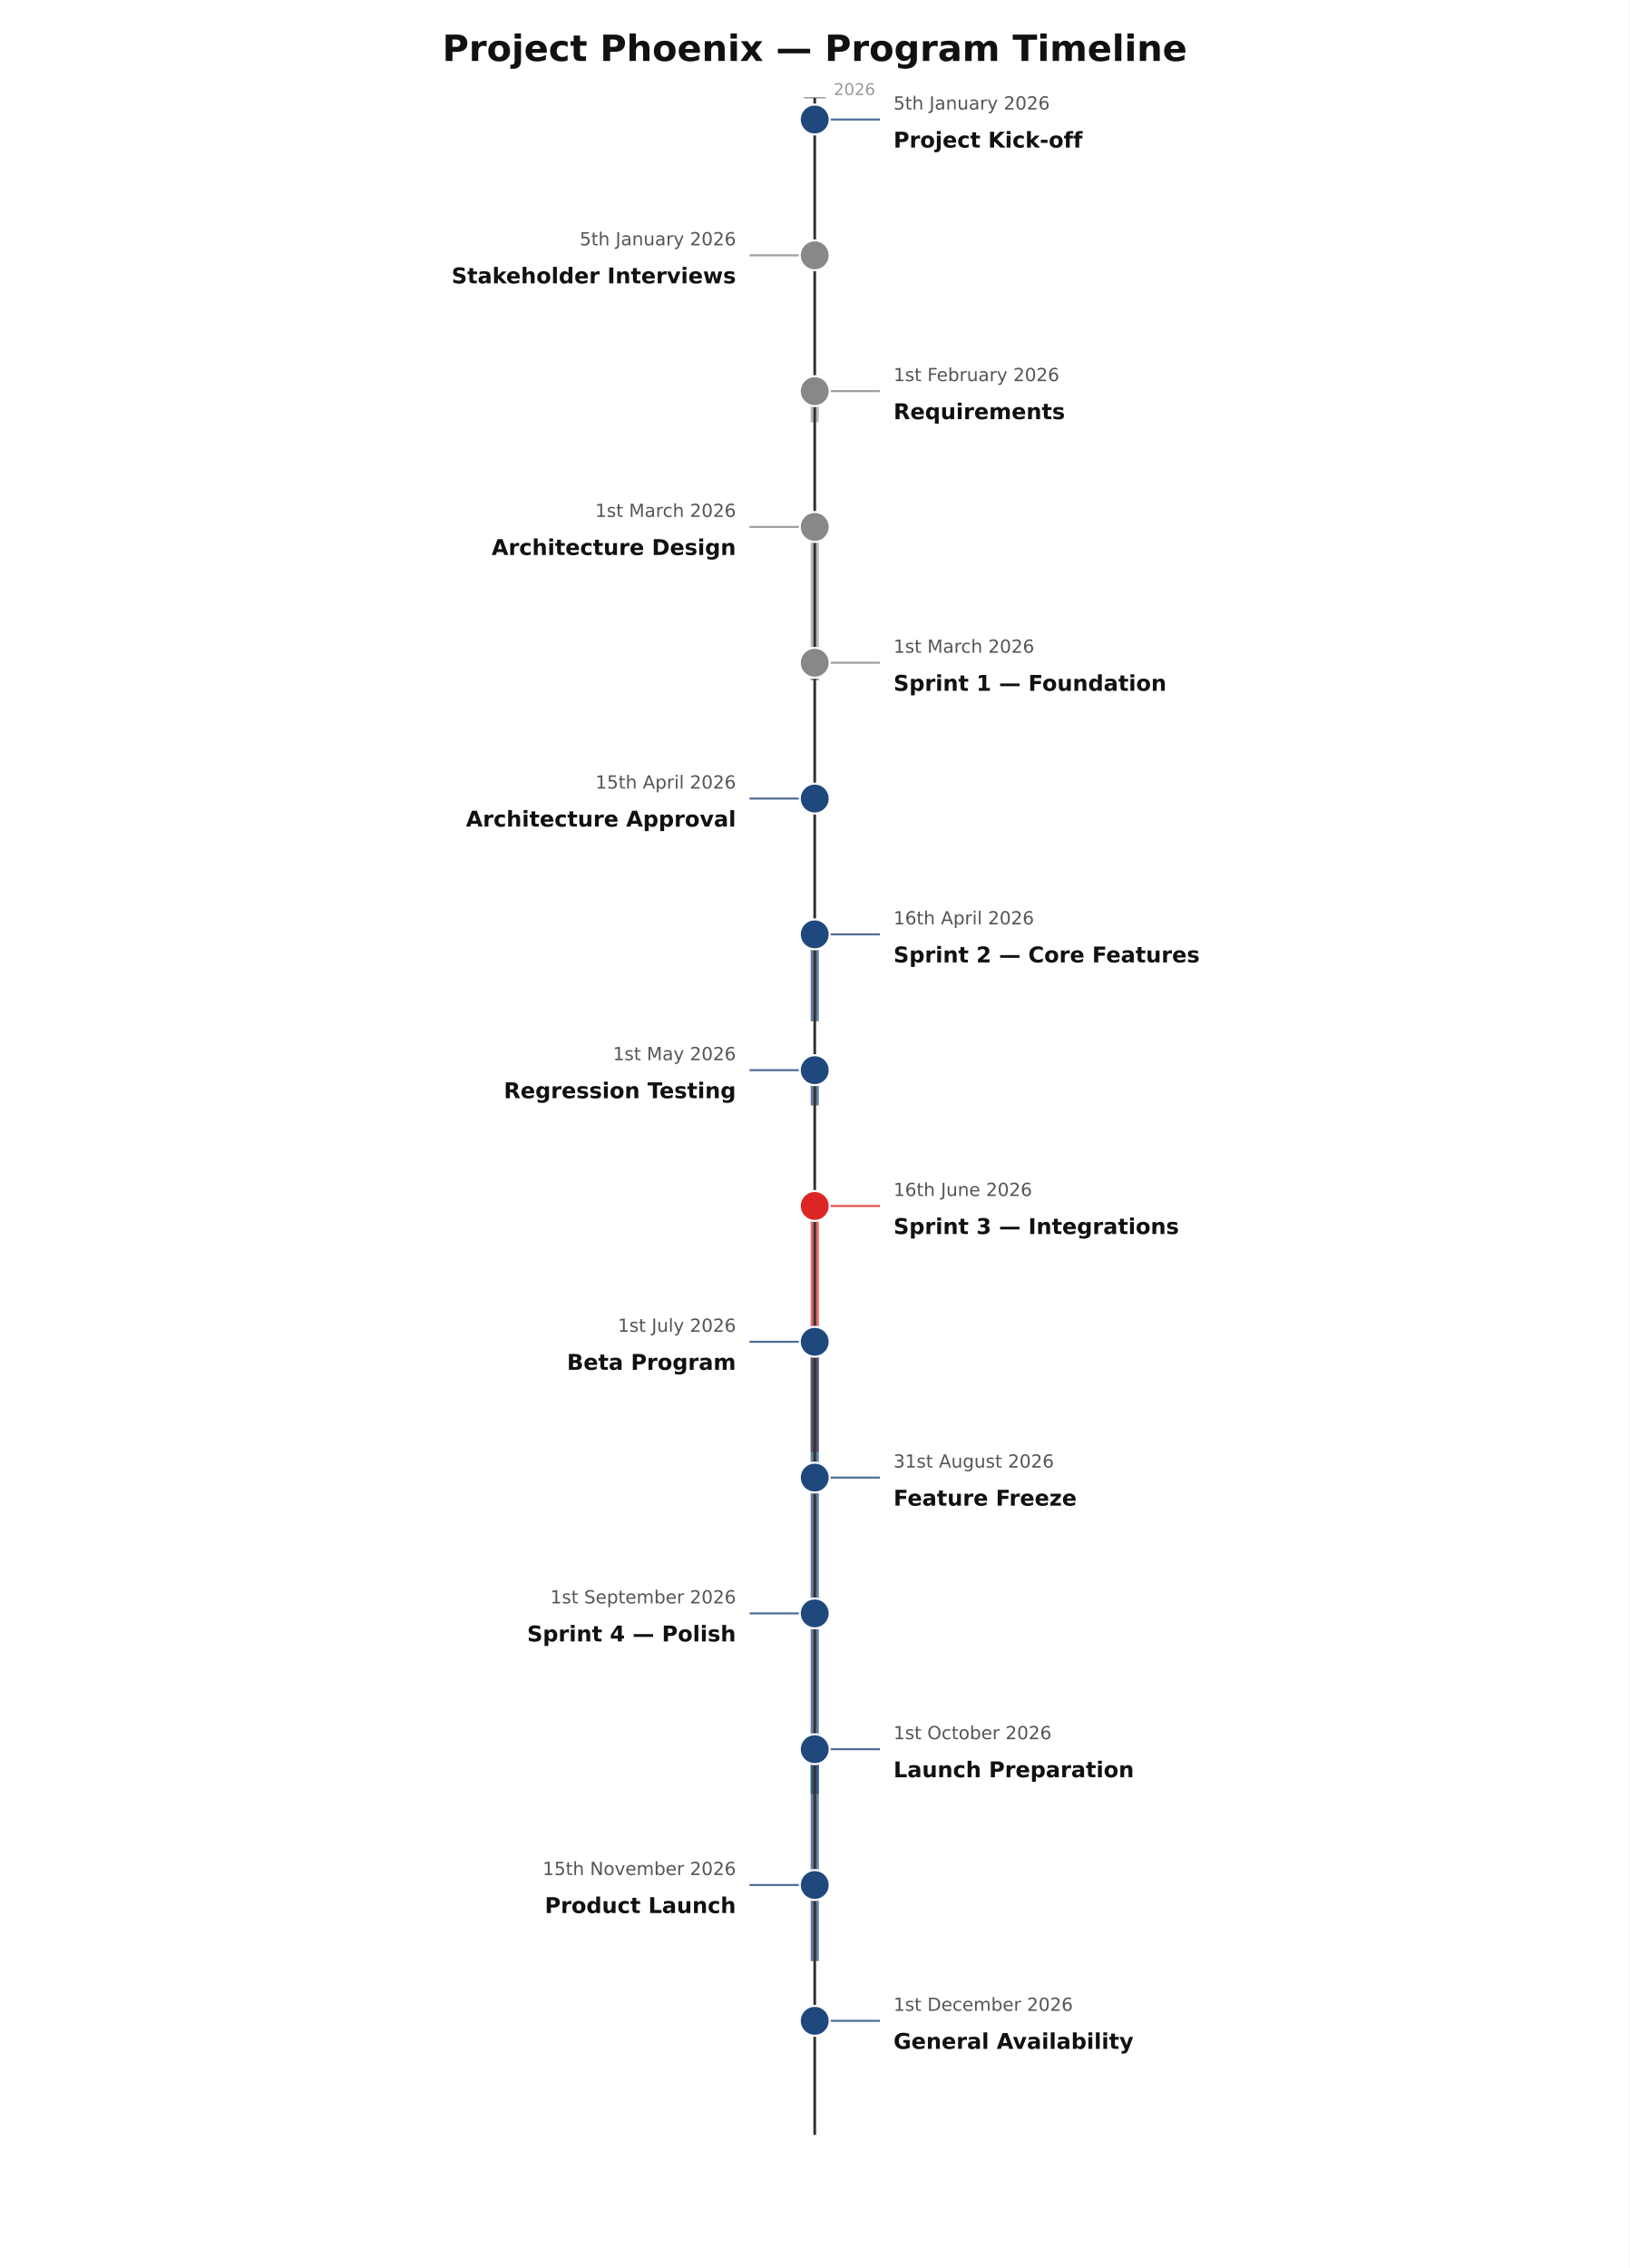
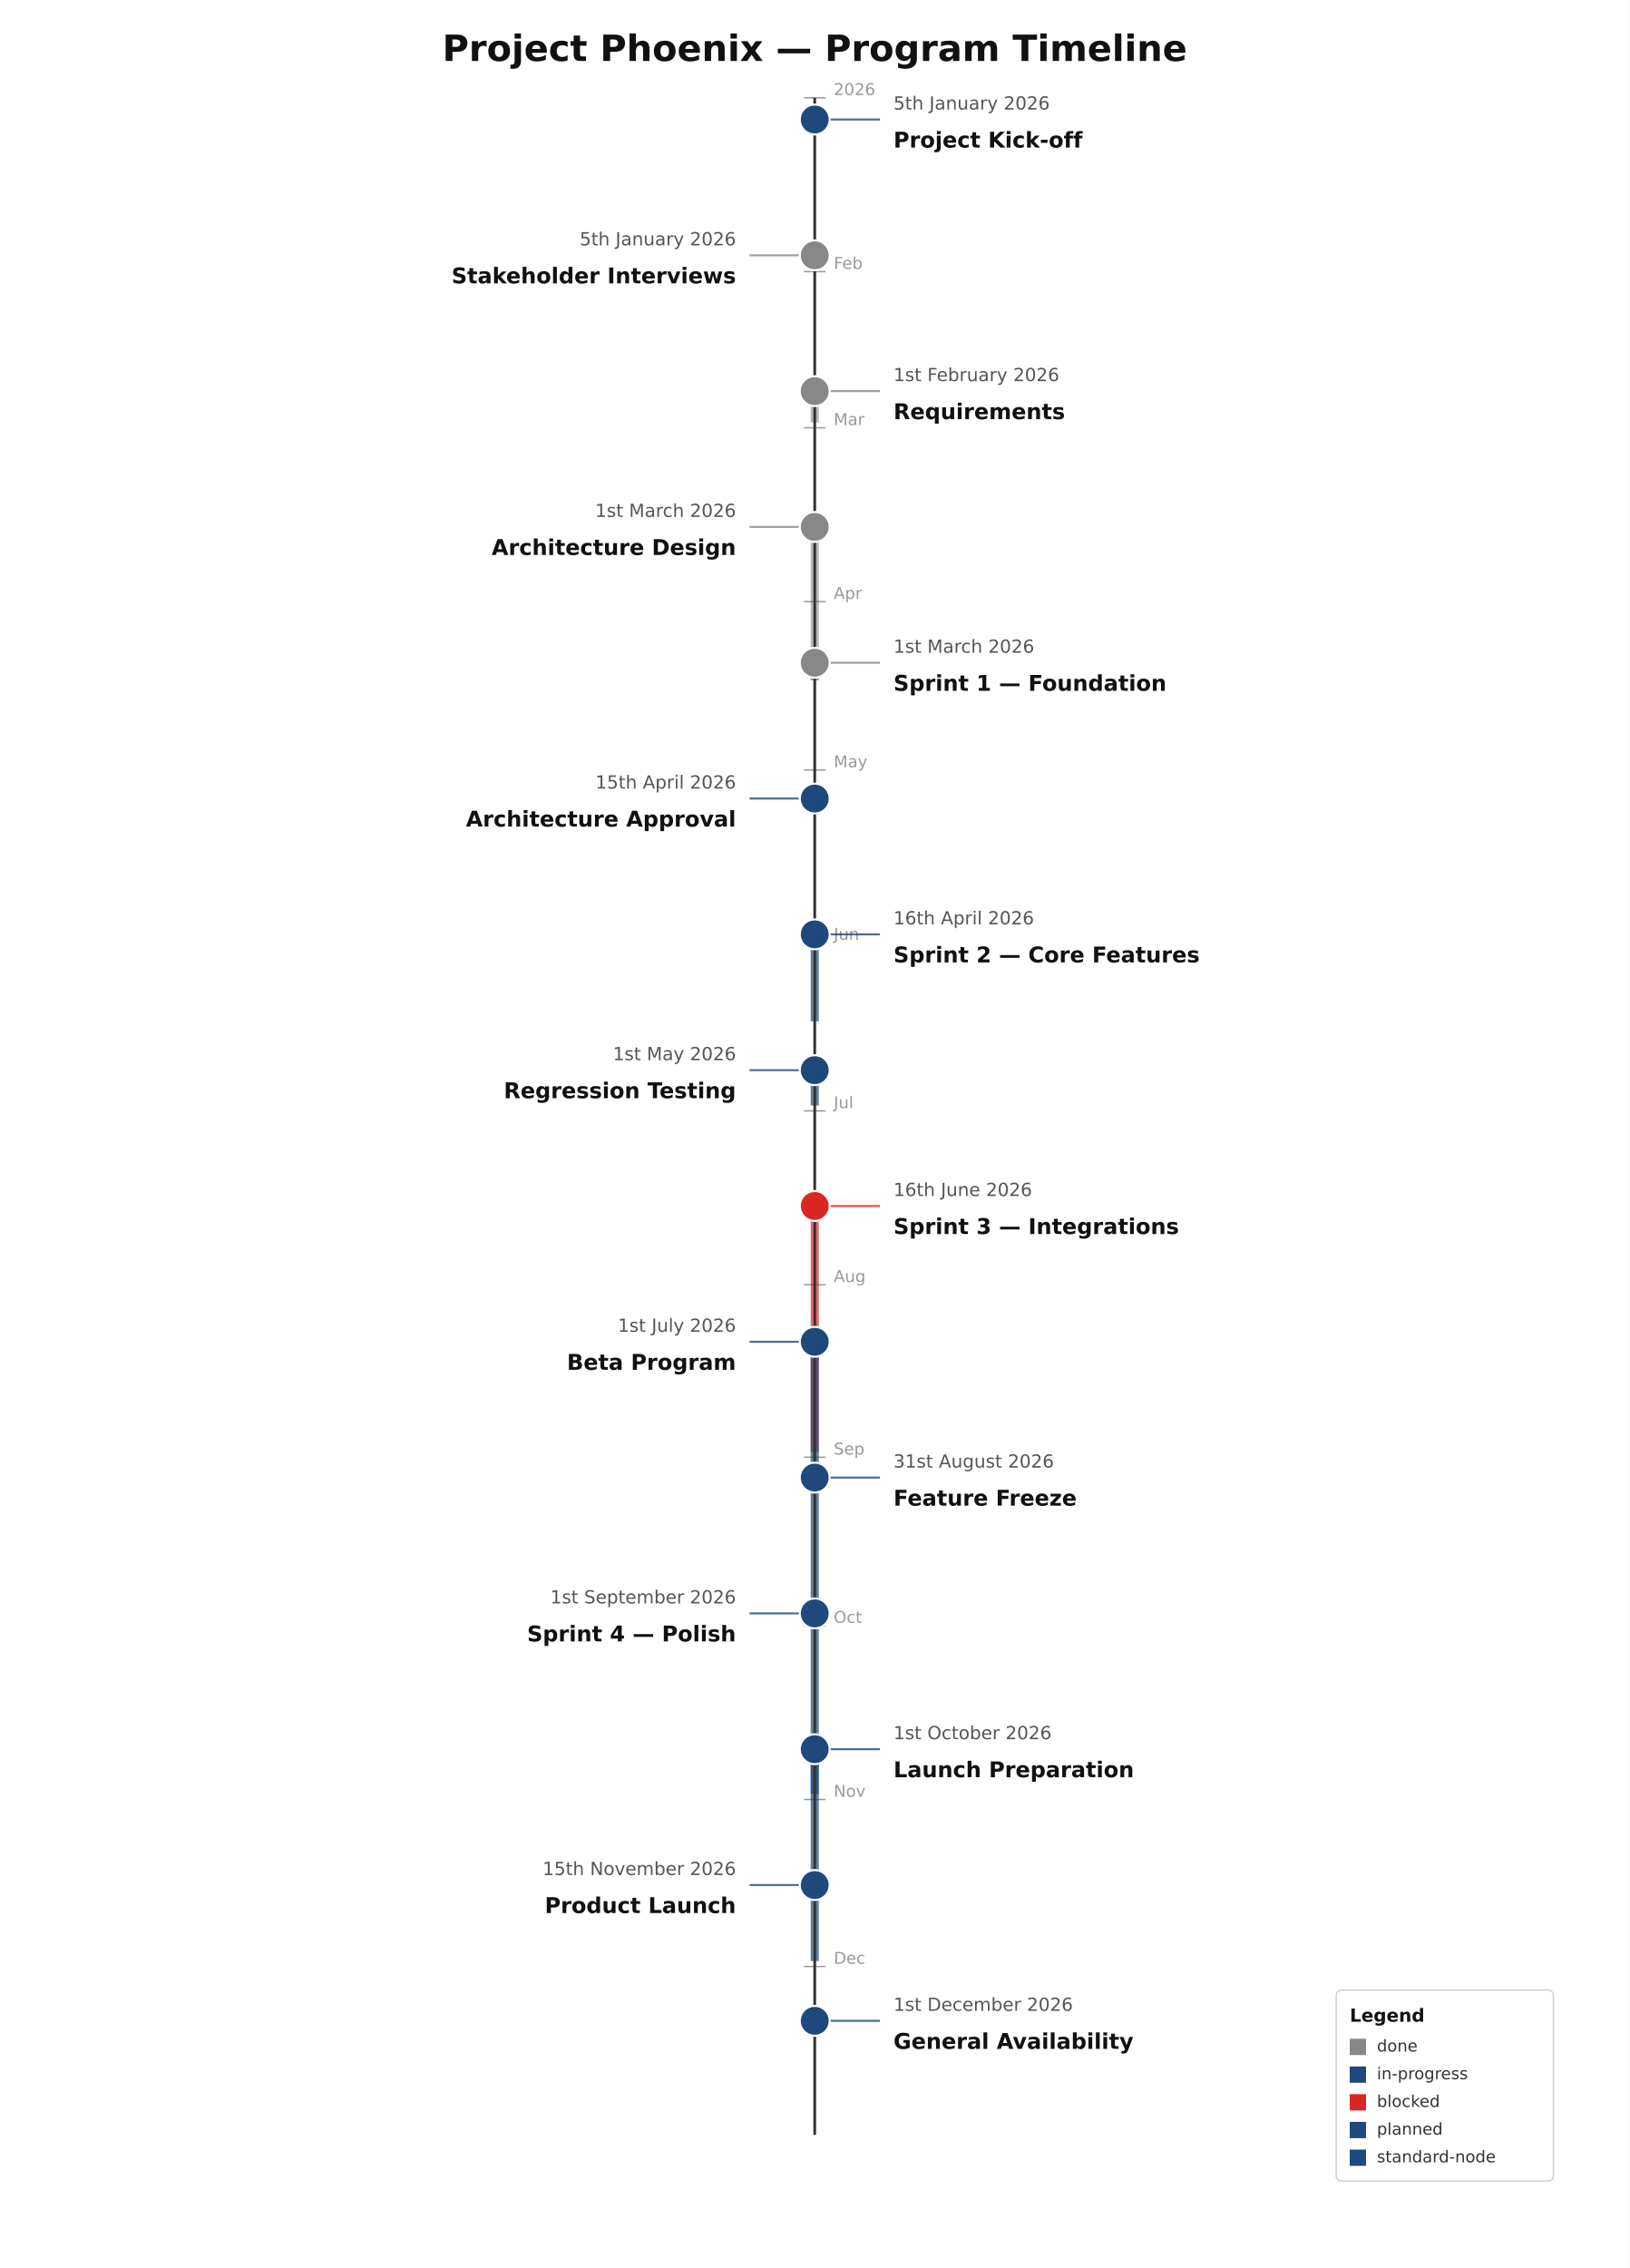
<svg xmlns="http://www.w3.org/2000/svg" height="1670" version="1.1" viewBox="0 0 1200 1670" width="1200">
  <rect fill="#FFFFFF" height="1670" width="1200" x="0" y="0" />
  <text dominant-baseline="middle" fill="#111111" font-family="DejaVu Sans, Arial, Helvetica, sans-serif" font-size="26.67" font-weight="700" text-anchor="middle" x="600" y="37.33">Project Phoenix — Program Timeline</text>
  <rect fill="#888888" height="8" opacity="0.6" width="6" x="597" y="188" />
  <rect fill="#888888" height="23" opacity="0.6" width="6" x="597" y="288" />
  <rect fill="#888888" height="113" opacity="0.6" width="6" x="597" y="388" />
  <rect fill="#888888" height="13" opacity="0.6" width="6" x="597" y="488" />
  <rect fill="#1F497D" height="64" opacity="0.7" width="6" x="597" y="688" />
  <rect fill="#1F497D" height="26" opacity="0.7" width="6" x="597" y="788" />
  <rect fill="#DC2626" height="181" opacity="0.7" width="6" x="597" y="888" />
  <rect fill="#1F497D" height="205" opacity="0.7" width="6" x="597" y="988" />
  <rect fill="#1F497D" height="133" opacity="0.7" width="6" x="597" y="1188" />
  <rect fill="#1F497D" height="156" opacity="0.7" width="6" x="597" y="1288" />
  <line stroke="#333333" stroke-width="2" x1="600" x2="600" y1="72" y2="1572" />
  <line opacity="0.5" stroke="#333333" stroke-width="1" x1="592" x2="608" y1="72" y2="72" />
  <text dominant-baseline="alphabetic" fill="#555555" font-family="DejaVu Sans, Arial, Helvetica, sans-serif" font-size="12" font-weight="400" opacity="0.6" text-anchor="start" x="614" y="70">2026</text>
+   <line opacity="0.5" stroke="#333333" stroke-width="1" x1="592" x2="608" y1="200" y2="200" />
+   <text dominant-baseline="alphabetic" fill="#555555" font-family="DejaVu Sans, Arial, Helvetica, sans-serif" font-size="12" font-weight="400" opacity="0.6" text-anchor="start" x="614" y="198">Feb</text>
+   <line opacity="0.5" stroke="#333333" stroke-width="1" x1="592" x2="608" y1="315" y2="315" />
+   <text dominant-baseline="alphabetic" fill="#555555" font-family="DejaVu Sans, Arial, Helvetica, sans-serif" font-size="12" font-weight="400" opacity="0.6" text-anchor="start" x="614" y="313">Mar</text>
+   <line opacity="0.5" stroke="#333333" stroke-width="1" x1="592" x2="608" y1="443" y2="443" />
+   <text dominant-baseline="alphabetic" fill="#555555" font-family="DejaVu Sans, Arial, Helvetica, sans-serif" font-size="12" font-weight="400" opacity="0.6" text-anchor="start" x="614" y="441">Apr</text>
+   <line opacity="0.5" stroke="#333333" stroke-width="1" x1="592" x2="608" y1="567" y2="567" />
+   <text dominant-baseline="alphabetic" fill="#555555" font-family="DejaVu Sans, Arial, Helvetica, sans-serif" font-size="12" font-weight="400" opacity="0.6" text-anchor="start" x="614" y="565">May</text>
+   <line opacity="0.5" stroke="#333333" stroke-width="1" x1="592" x2="608" y1="694" y2="694" />
+   <text dominant-baseline="alphabetic" fill="#555555" font-family="DejaVu Sans, Arial, Helvetica, sans-serif" font-size="12" font-weight="400" opacity="0.6" text-anchor="start" x="614" y="692">Jun</text>
+   <line opacity="0.5" stroke="#333333" stroke-width="1" x1="592" x2="608" y1="818" y2="818" />
+   <text dominant-baseline="alphabetic" fill="#555555" font-family="DejaVu Sans, Arial, Helvetica, sans-serif" font-size="12" font-weight="400" opacity="0.6" text-anchor="start" x="614" y="816">Jul</text>
+   <line opacity="0.5" stroke="#333333" stroke-width="1" x1="592" x2="608" y1="946" y2="946" />
+   <text dominant-baseline="alphabetic" fill="#555555" font-family="DejaVu Sans, Arial, Helvetica, sans-serif" font-size="12" font-weight="400" opacity="0.6" text-anchor="start" x="614" y="944">Aug</text>
+   <line opacity="0.5" stroke="#333333" stroke-width="1" x1="592" x2="608" y1="1073" y2="1073" />
+   <text dominant-baseline="alphabetic" fill="#555555" font-family="DejaVu Sans, Arial, Helvetica, sans-serif" font-size="12" font-weight="400" opacity="0.6" text-anchor="start" x="614" y="1071">Sep</text>
+   <line opacity="0.5" stroke="#333333" stroke-width="1" x1="592" x2="608" y1="1197" y2="1197" />
+   <text dominant-baseline="alphabetic" fill="#555555" font-family="DejaVu Sans, Arial, Helvetica, sans-serif" font-size="12" font-weight="400" opacity="0.6" text-anchor="start" x="614" y="1195">Oct</text>
+   <line opacity="0.5" stroke="#333333" stroke-width="1" x1="592" x2="608" y1="1325" y2="1325" />
+   <text dominant-baseline="alphabetic" fill="#555555" font-family="DejaVu Sans, Arial, Helvetica, sans-serif" font-size="12" font-weight="400" opacity="0.6" text-anchor="start" x="614" y="1323">Nov</text>
+   <line opacity="0.5" stroke="#333333" stroke-width="1" x1="592" x2="608" y1="1448" y2="1448" />
+   <text dominant-baseline="alphabetic" fill="#555555" font-family="DejaVu Sans, Arial, Helvetica, sans-serif" font-size="12" font-weight="400" opacity="0.6" text-anchor="start" x="614" y="1446">Dec</text>
  <line opacity="0.8" stroke="#1F497D" stroke-width="1.5" x1="611" x2="648" y1="88" y2="88" />
  <text dominant-baseline="alphabetic" fill="#555555" font-family="DejaVu Sans, Arial, Helvetica, sans-serif" font-size="13.33" font-weight="400" text-anchor="start" x="658" y="80.65">5th January 2026</text>
  <text dominant-baseline="alphabetic" fill="#111111" font-family="DejaVu Sans, Arial, Helvetica, sans-serif" font-size="16" font-weight="600" text-anchor="start" x="658" y="108.65">Project Kick-off</text>
  <line opacity="0.8" stroke="#888888" stroke-width="1.5" x1="589" x2="552" y1="188" y2="188" />
  <text dominant-baseline="alphabetic" fill="#555555" font-family="DejaVu Sans, Arial, Helvetica, sans-serif" font-size="13.33" font-weight="400" text-anchor="end" x="542" y="180.65">5th January 2026</text>
  <text dominant-baseline="alphabetic" fill="#111111" font-family="DejaVu Sans, Arial, Helvetica, sans-serif" font-size="16" font-weight="600" text-anchor="end" x="542" y="208.65">Stakeholder Interviews</text>
  <line opacity="0.8" stroke="#888888" stroke-width="1.5" x1="611" x2="648" y1="288" y2="288" />
  <text dominant-baseline="alphabetic" fill="#555555" font-family="DejaVu Sans, Arial, Helvetica, sans-serif" font-size="13.33" font-weight="400" text-anchor="start" x="658" y="280.65">1st February 2026</text>
  <text dominant-baseline="alphabetic" fill="#111111" font-family="DejaVu Sans, Arial, Helvetica, sans-serif" font-size="16" font-weight="600" text-anchor="start" x="658" y="308.65">Requirements</text>
  <line opacity="0.8" stroke="#888888" stroke-width="1.5" x1="589" x2="552" y1="388" y2="388" />
  <text dominant-baseline="alphabetic" fill="#555555" font-family="DejaVu Sans, Arial, Helvetica, sans-serif" font-size="13.33" font-weight="400" text-anchor="end" x="542" y="380.65">1st March 2026</text>
  <text dominant-baseline="alphabetic" fill="#111111" font-family="DejaVu Sans, Arial, Helvetica, sans-serif" font-size="16" font-weight="600" text-anchor="end" x="542" y="408.65">Architecture Design</text>
  <line opacity="0.8" stroke="#888888" stroke-width="1.5" x1="611" x2="648" y1="488" y2="488" />
  <text dominant-baseline="alphabetic" fill="#555555" font-family="DejaVu Sans, Arial, Helvetica, sans-serif" font-size="13.33" font-weight="400" text-anchor="start" x="658" y="480.65">1st March 2026</text>
  <text dominant-baseline="alphabetic" fill="#111111" font-family="DejaVu Sans, Arial, Helvetica, sans-serif" font-size="16" font-weight="600" text-anchor="start" x="658" y="508.65">Sprint 1 — Foundation</text>
  <line opacity="0.8" stroke="#1F497D" stroke-width="1.5" x1="589" x2="552" y1="588" y2="588" />
  <text dominant-baseline="alphabetic" fill="#555555" font-family="DejaVu Sans, Arial, Helvetica, sans-serif" font-size="13.33" font-weight="400" text-anchor="end" x="542" y="580.65">15th April 2026</text>
  <text dominant-baseline="alphabetic" fill="#111111" font-family="DejaVu Sans, Arial, Helvetica, sans-serif" font-size="16" font-weight="600" text-anchor="end" x="542" y="608.65">Architecture Approval</text>
  <line opacity="0.8" stroke="#1F497D" stroke-width="1.5" x1="611" x2="648" y1="688" y2="688" />
  <text dominant-baseline="alphabetic" fill="#555555" font-family="DejaVu Sans, Arial, Helvetica, sans-serif" font-size="13.33" font-weight="400" text-anchor="start" x="658" y="680.65">16th April 2026</text>
  <text dominant-baseline="alphabetic" fill="#111111" font-family="DejaVu Sans, Arial, Helvetica, sans-serif" font-size="16" font-weight="600" text-anchor="start" x="658" y="708.65">Sprint 2 — Core Features</text>
  <line opacity="0.8" stroke="#1F497D" stroke-width="1.5" x1="589" x2="552" y1="788" y2="788" />
  <text dominant-baseline="alphabetic" fill="#555555" font-family="DejaVu Sans, Arial, Helvetica, sans-serif" font-size="13.33" font-weight="400" text-anchor="end" x="542" y="780.65">1st May 2026</text>
  <text dominant-baseline="alphabetic" fill="#111111" font-family="DejaVu Sans, Arial, Helvetica, sans-serif" font-size="16" font-weight="600" text-anchor="end" x="542" y="808.65">Regression Testing</text>
  <line opacity="0.8" stroke="#DC2626" stroke-width="1.5" x1="611" x2="648" y1="888" y2="888" />
  <text dominant-baseline="alphabetic" fill="#555555" font-family="DejaVu Sans, Arial, Helvetica, sans-serif" font-size="13.33" font-weight="400" text-anchor="start" x="658" y="880.65">16th June 2026</text>
  <text dominant-baseline="alphabetic" fill="#111111" font-family="DejaVu Sans, Arial, Helvetica, sans-serif" font-size="16" font-weight="600" text-anchor="start" x="658" y="908.65">Sprint 3 — Integrations</text>
  <line opacity="0.8" stroke="#1F497D" stroke-width="1.5" x1="589" x2="552" y1="988" y2="988" />
  <text dominant-baseline="alphabetic" fill="#555555" font-family="DejaVu Sans, Arial, Helvetica, sans-serif" font-size="13.33" font-weight="400" text-anchor="end" x="542" y="980.65">1st July 2026</text>
  <text dominant-baseline="alphabetic" fill="#111111" font-family="DejaVu Sans, Arial, Helvetica, sans-serif" font-size="16" font-weight="600" text-anchor="end" x="542" y="1008.65">Beta Program</text>
  <line opacity="0.8" stroke="#1F497D" stroke-width="1.5" x1="611" x2="648" y1="1088" y2="1088" />
  <text dominant-baseline="alphabetic" fill="#555555" font-family="DejaVu Sans, Arial, Helvetica, sans-serif" font-size="13.33" font-weight="400" text-anchor="start" x="658" y="1080.65">31st August 2026</text>
  <text dominant-baseline="alphabetic" fill="#111111" font-family="DejaVu Sans, Arial, Helvetica, sans-serif" font-size="16" font-weight="600" text-anchor="start" x="658" y="1108.65">Feature Freeze</text>
  <line opacity="0.8" stroke="#1F497D" stroke-width="1.5" x1="589" x2="552" y1="1188" y2="1188" />
  <text dominant-baseline="alphabetic" fill="#555555" font-family="DejaVu Sans, Arial, Helvetica, sans-serif" font-size="13.33" font-weight="400" text-anchor="end" x="542" y="1180.65">1st September 2026</text>
  <text dominant-baseline="alphabetic" fill="#111111" font-family="DejaVu Sans, Arial, Helvetica, sans-serif" font-size="16" font-weight="600" text-anchor="end" x="542" y="1208.65">Sprint 4 — Polish</text>
  <line opacity="0.8" stroke="#1F497D" stroke-width="1.5" x1="611" x2="648" y1="1288" y2="1288" />
  <text dominant-baseline="alphabetic" fill="#555555" font-family="DejaVu Sans, Arial, Helvetica, sans-serif" font-size="13.33" font-weight="400" text-anchor="start" x="658" y="1280.65">1st October 2026</text>
  <text dominant-baseline="alphabetic" fill="#111111" font-family="DejaVu Sans, Arial, Helvetica, sans-serif" font-size="16" font-weight="600" text-anchor="start" x="658" y="1308.65">Launch Preparation</text>
  <line opacity="0.8" stroke="#1F497D" stroke-width="1.5" x1="589" x2="552" y1="1388" y2="1388" />
  <text dominant-baseline="alphabetic" fill="#555555" font-family="DejaVu Sans, Arial, Helvetica, sans-serif" font-size="13.33" font-weight="400" text-anchor="end" x="542" y="1380.65">15th November 2026</text>
  <text dominant-baseline="alphabetic" fill="#111111" font-family="DejaVu Sans, Arial, Helvetica, sans-serif" font-size="16" font-weight="600" text-anchor="end" x="542" y="1408.65">Product Launch</text>
  <line opacity="0.8" stroke="#1F497D" stroke-width="1.5" x1="611" x2="648" y1="1488" y2="1488" />
  <text dominant-baseline="alphabetic" fill="#555555" font-family="DejaVu Sans, Arial, Helvetica, sans-serif" font-size="13.33" font-weight="400" text-anchor="start" x="658" y="1480.65">1st December 2026</text>
  <text dominant-baseline="alphabetic" fill="#111111" font-family="DejaVu Sans, Arial, Helvetica, sans-serif" font-size="16" font-weight="600" text-anchor="start" x="658" y="1508.65">General Availability</text>
  <circle cx="600" cy="88" fill="#1F497D" r="11" stroke="#FFFFFF" stroke-width="1.5" />
  <circle cx="600" cy="188" fill="#888888" r="11" stroke="#FFFFFF" stroke-width="1.5" />
  <circle cx="600" cy="288" fill="#888888" r="11" stroke="#FFFFFF" stroke-width="1.5" />
  <circle cx="600" cy="388" fill="#888888" r="11" stroke="#FFFFFF" stroke-width="1.5" />
  <circle cx="600" cy="488" fill="#888888" r="11" stroke="#FFFFFF" stroke-width="1.5" />
  <circle cx="600" cy="588" fill="#1F497D" r="11" stroke="#FFFFFF" stroke-width="1.5" />
  <circle cx="600" cy="688" fill="#1F497D" r="11" stroke="#FFFFFF" stroke-width="1.5" />
  <circle cx="600" cy="788" fill="#1F497D" r="11" stroke="#FFFFFF" stroke-width="1.5" />
  <circle cx="600" cy="888" fill="#DC2626" r="11" stroke="#FFFFFF" stroke-width="1.5" />
  <circle cx="600" cy="988" fill="#1F497D" r="11" stroke="#FFFFFF" stroke-width="1.5" />
  <circle cx="600" cy="1088" fill="#1F497D" r="11" stroke="#FFFFFF" stroke-width="1.5" />
  <circle cx="600" cy="1188" fill="#1F497D" r="11" stroke="#FFFFFF" stroke-width="1.5" />
  <circle cx="600" cy="1288" fill="#1F497D" r="11" stroke="#FFFFFF" stroke-width="1.5" />
  <circle cx="600" cy="1388" fill="#1F497D" r="11" stroke="#FFFFFF" stroke-width="1.5" />
  <circle cx="600" cy="1488" fill="#1F497D" r="11" stroke="#FFFFFF" stroke-width="1.5" />
+   <rect fill="#FFFFFF" height="140.67" opacity="0.95" rx="4" stroke="#CCCCCC" stroke-width="1" width="160" x="984" y="1465.33" />
+   <text dominant-baseline="alphabetic" fill="#111111" font-family="DejaVu Sans, Arial, Helvetica, sans-serif" font-size="13.33" font-weight="700" text-anchor="start" x="994" y="1488.67">Legend</text>
+   <rect fill="#888888" height="12" rx="0" width="12" x="994" y="1501.2" />
+   <text dominant-baseline="middle" fill="#333333" font-family="DejaVu Sans, Arial, Helvetica, sans-serif" font-size="12" font-weight="400" text-anchor="start" x="1014" y="1507.2">done</text>
+   <rect fill="#1F497D" height="12" rx="0" width="12" x="994" y="1521.6" />
+   <text dominant-baseline="middle" fill="#333333" font-family="DejaVu Sans, Arial, Helvetica, sans-serif" font-size="12" font-weight="400" text-anchor="start" x="1014" y="1527.6">in-progress</text>
+   <rect fill="#DC2626" height="12" rx="0" width="12" x="994" y="1542" />
+   <text dominant-baseline="middle" fill="#333333" font-family="DejaVu Sans, Arial, Helvetica, sans-serif" font-size="12" font-weight="400" text-anchor="start" x="1014" y="1548">blocked</text>
+   <rect fill="#1F497D" height="12" rx="0" width="12" x="994" y="1562.4" />
+   <text dominant-baseline="middle" fill="#333333" font-family="DejaVu Sans, Arial, Helvetica, sans-serif" font-size="12" font-weight="400" text-anchor="start" x="1014" y="1568.4">planned</text>
+   <rect fill="#1F497D" height="12" rx="0" width="12" x="994" y="1582.8" />
+   <text dominant-baseline="middle" fill="#333333" font-family="DejaVu Sans, Arial, Helvetica, sans-serif" font-size="12" font-weight="400" text-anchor="start" x="1014" y="1588.8">standard-node</text>
</svg>
